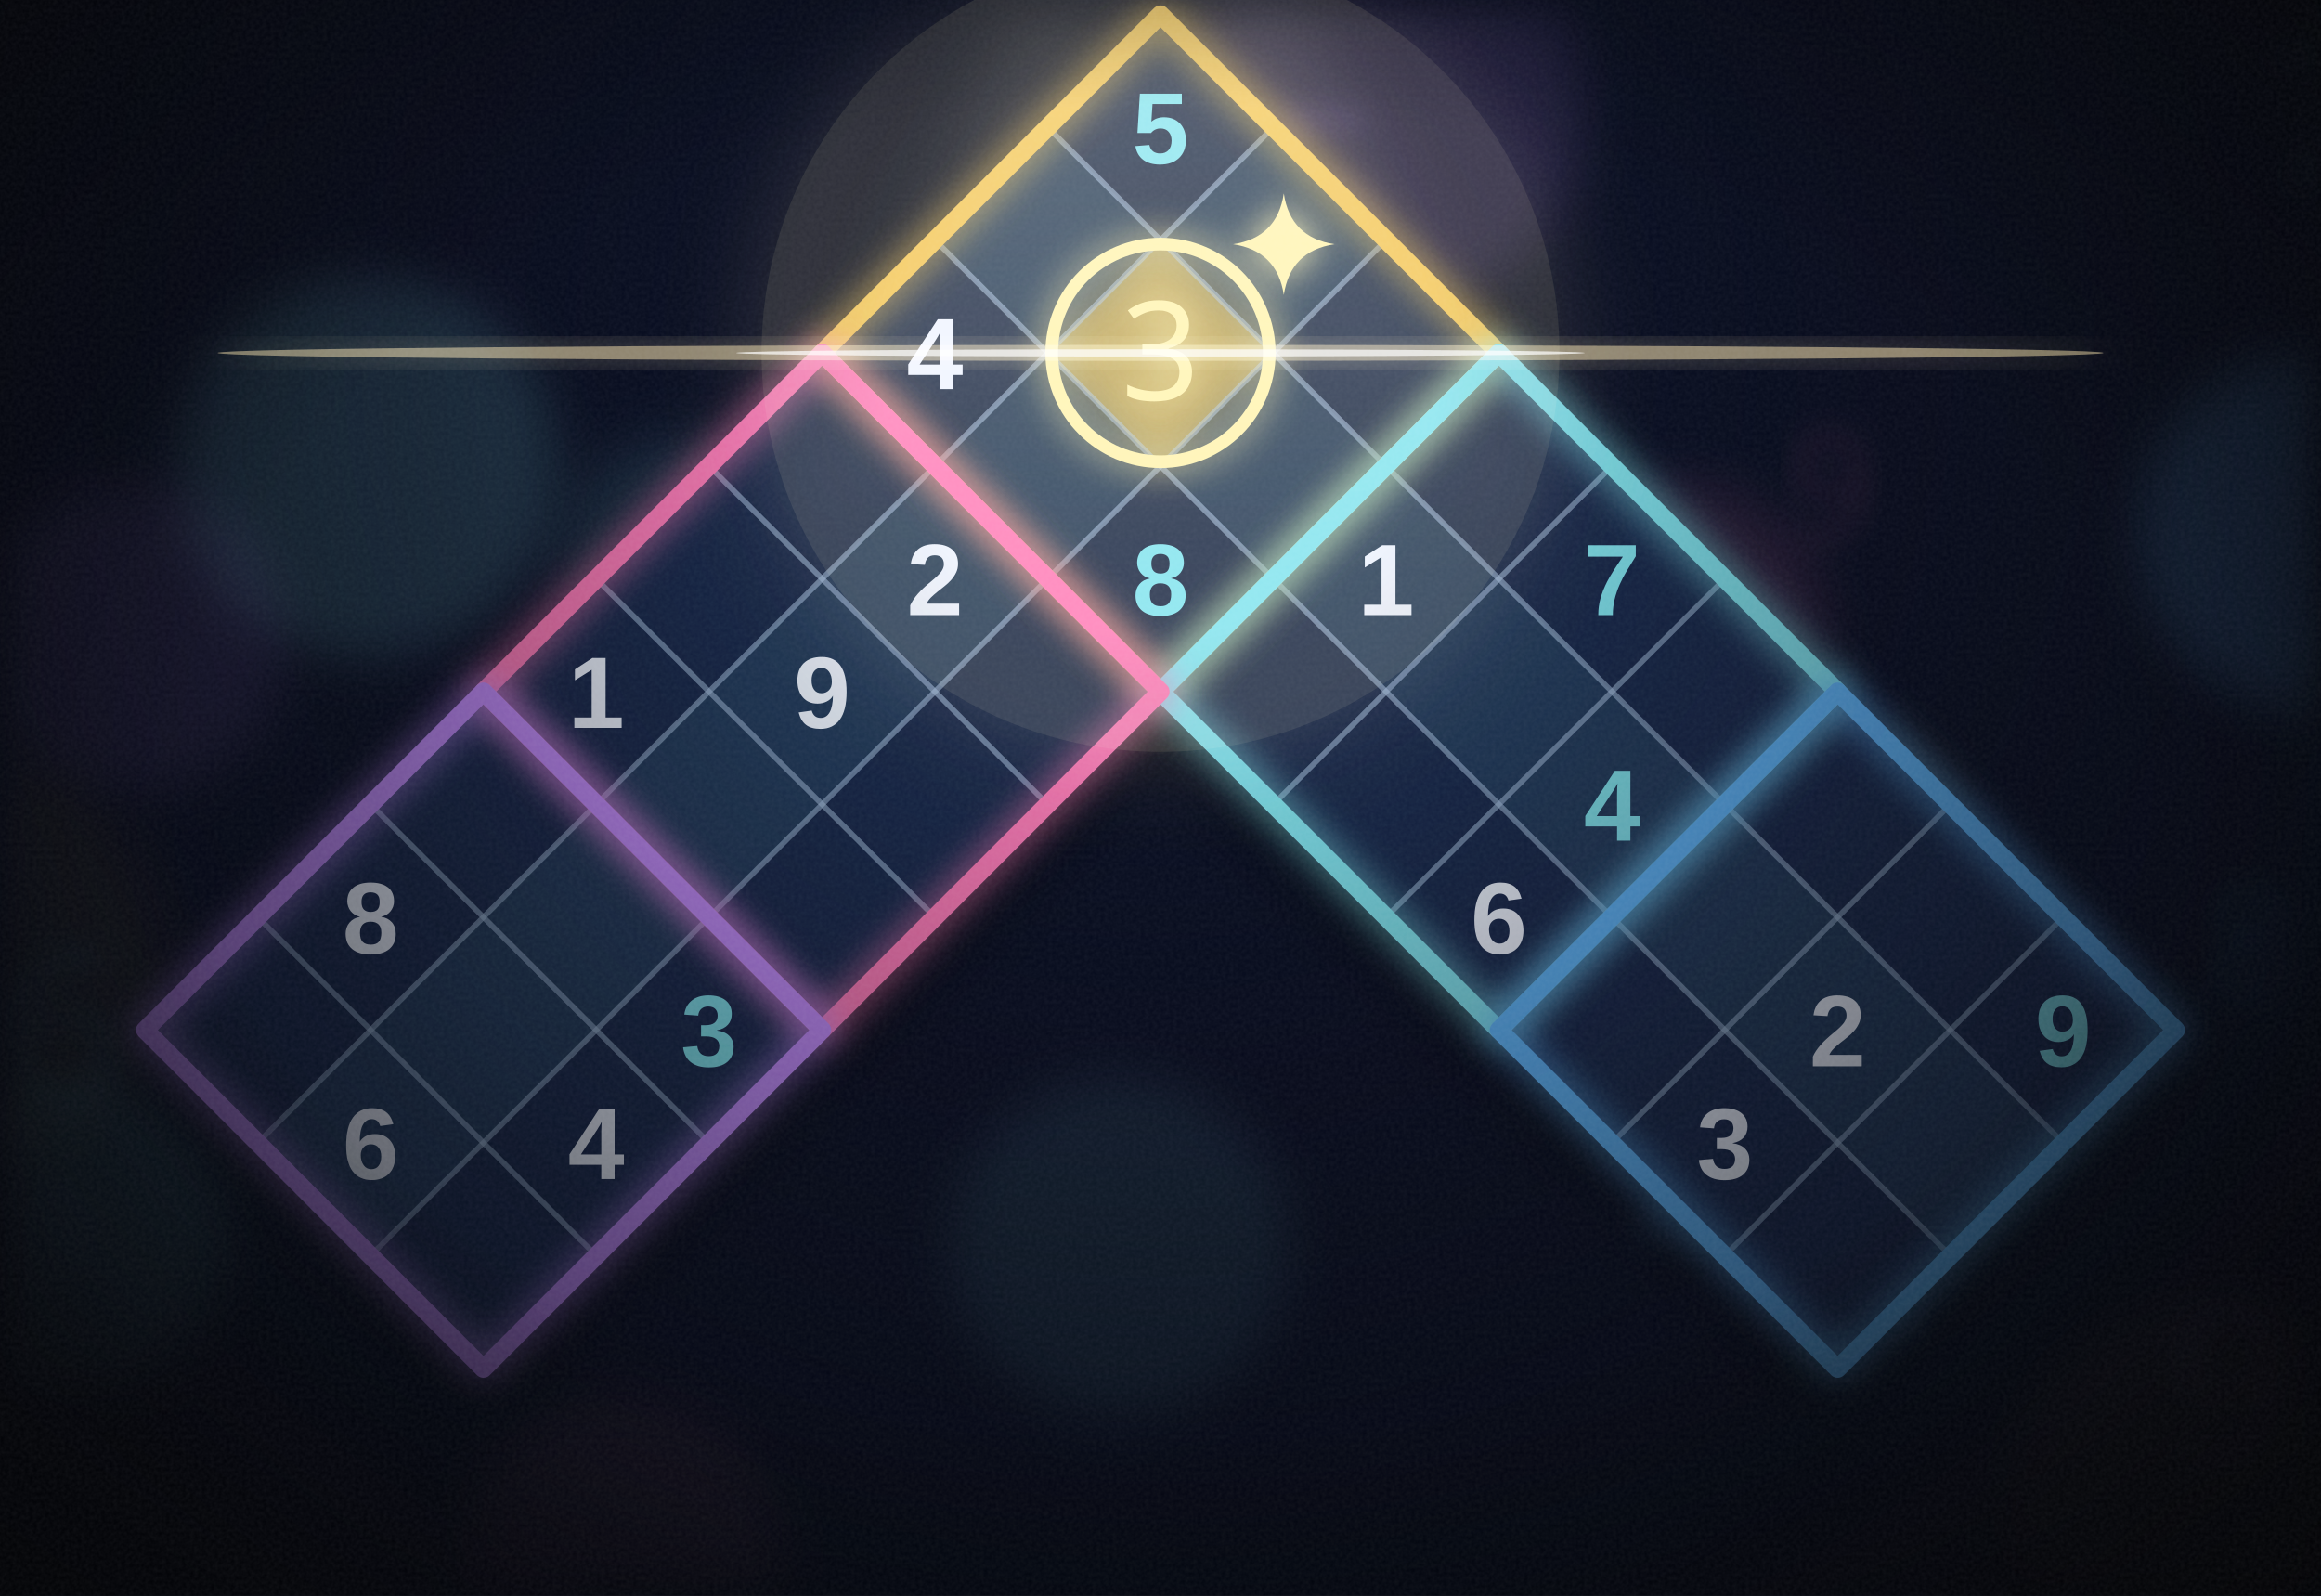
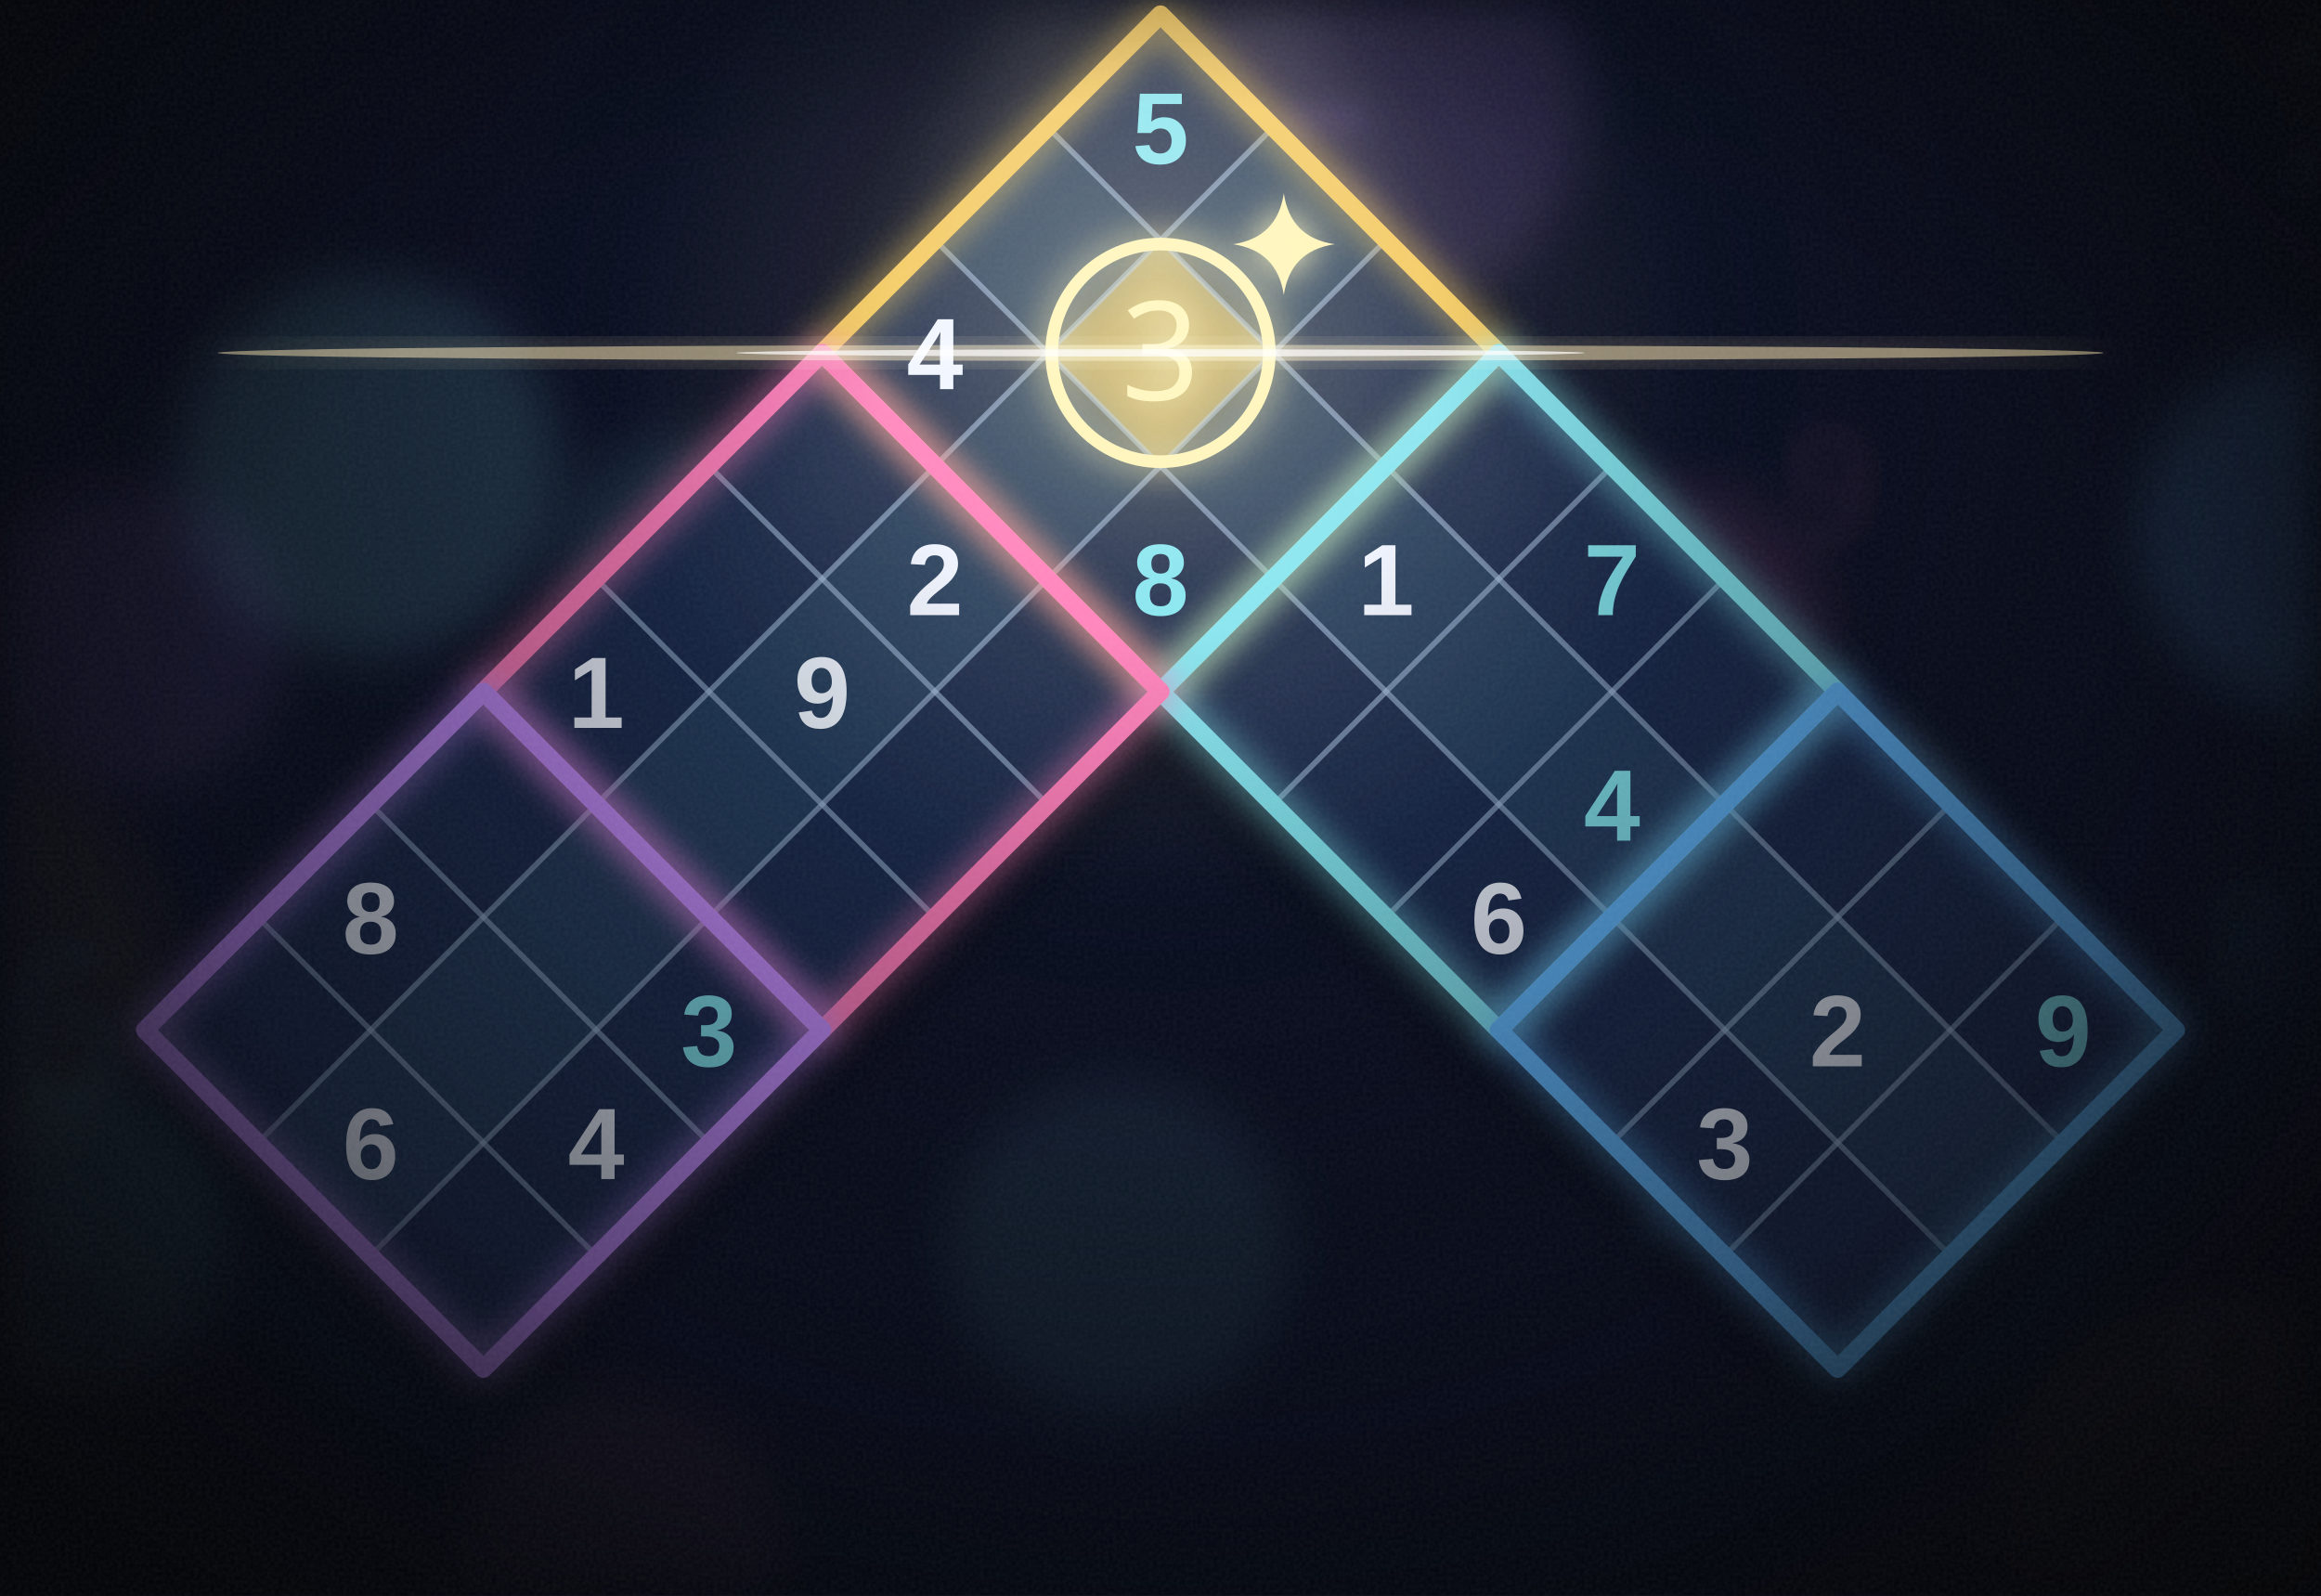
<svg xmlns="http://www.w3.org/2000/svg" viewBox="0 0 640 440" preserveAspectRatio="xMidYMid slice">
  <defs>
    <filter id="glow" x="-50%" y="-50%" width="200%" height="200%">
      <feGaussianBlur stdDeviation="5" result="b" />
      <feMerge>
        <feMergeNode in="b" />
        <feMergeNode in="SourceGraphic" />
      </feMerge>
    </filter>
    <filter id="bigglow" x="-50%" y="-50%" width="200%" height="200%">
      <feGaussianBlur stdDeviation="14" result="b" />
      <feMerge>
        <feMergeNode in="b" />
        <feMergeNode in="SourceGraphic" />
      </feMerge>
    </filter>
    <filter id="soft" x="-50%" y="-50%" width="200%" height="200%">
      <feGaussianBlur stdDeviation="10" />
    </filter>
    <filter id="dof" x="-20%" y="-20%" width="140%" height="140%">
      <feGaussianBlur stdDeviation="4" />
    </filter>
    <filter id="dof2" x="-20%" y="-20%" width="140%" height="140%">
      <feGaussianBlur stdDeviation="9" />
    </filter>
    <filter id="bokeh" x="-50%" y="-50%" width="200%" height="200%">
      <feGaussianBlur stdDeviation="7" />
    </filter>
    <filter id="shadow" x="-30%" y="-30%" width="160%" height="160%">
      <feDropShadow dx="0" dy="10" stdDeviation="10" flood-color="#000" flood-opacity=".6" />
    </filter>
    <filter id="grain" x="0" y="0" width="100%" height="100%">
      <feTurbulence type="fractalNoise" baseFrequency=".9" numOctaves="2" seed="7" />
      <feColorMatrix values="0 0 0 0 1  0 0 0 0 1  0 0 0 0 1  0 0 0 .055 0" />
    </filter>
    <linearGradient id="chrome" x1="0" y1="0" x2="0" y2="1">
      <stop offset="0" stop-color="#f6fbff" />
      <stop offset=".45" stop-color="#9fb0c4" />
      <stop offset=".55" stop-color="#5d6c80" />
      <stop offset="1" stop-color="#cfdbe8" />
    </linearGradient>
    <linearGradient id="gold" x1="0" y1="0" x2="0" y2="1">
      <stop offset="0" stop-color="#fff3b0" />
      <stop offset=".5" stop-color="#ffb81f" />
      <stop offset="1" stop-color="#b86a00" />
    </linearGradient>
    <radialGradient id="vig" cx="50%" cy="48%" r="75%">
      <stop offset=".55" stop-color="#000" stop-opacity="0" />
      <stop offset="1" stop-color="#000" stop-opacity=".72" />
    </radialGradient>
  </defs>
  <rect width="640" height="440" fill="#05070f" />
  <rect width="640" height="440" fill="#070c22" />
  <circle cx="608.9" cy="416.4" r="55.7" fill="#f3c55a" opacity="0.08" filter="url(#bokeh)" />
  <circle cx="188.6" cy="154.4" r="34.3" fill="#7fe3ee" opacity="0.13" filter="url(#bokeh)" />
  <circle cx="-10.4" cy="265.3" r="56.1" fill="#f3c55a" opacity="0.09" filter="url(#bokeh)" />
  <circle cx="462.8" cy="173.8" r="40.5" fill="#ff7ab8" opacity="0.14" filter="url(#bokeh)" />
  <circle cx="19.1" cy="340.2" r="43.6" fill="#7fe3ee" opacity="0.19" filter="url(#bokeh)" />
  <circle cx="640.1" cy="146.9" r="50.4" fill="#5fb8ff" opacity="0.24" filter="url(#bokeh)" />
  <circle cx="171.3" cy="428.3" r="42.9" fill="#ff7ab8" opacity="0.11" filter="url(#bokeh)" />
  <circle cx="308.5" cy="344.1" r="47.0" fill="#7fe3ee" opacity="0.11" filter="url(#bokeh)" />
  <circle cx="101.4" cy="128.8" r="52.6" fill="#7fe3ee" opacity="0.18" filter="url(#bokeh)" />
  <circle cx="36.0" cy="176.0" r="42.7" fill="#c58cff" opacity="0.13" filter="url(#bokeh)" />
  <circle cx="381.2" cy="30.2" r="56.0" fill="#c58cff" opacity="0.13" filter="url(#bokeh)" />
  <circle cx="508.8" cy="232.5" r="30.3" fill="#f3c55a" opacity="0.19" filter="url(#bokeh)" />
  <text x="507.7" y="368.8" font-family="Arial Black, sans-serif" font-size="61" fill="#5fb8ff" opacity=".14" filter="url(#dof)">1</text>
  <text x="0.3" y="305.1" font-family="Arial Black, sans-serif" font-size="60" fill="#5fb8ff" opacity=".14" filter="url(#dof)">6</text>
  <text x="492.9" y="149.1" font-family="Arial Black, sans-serif" font-size="42" fill="#ff7ab8" opacity=".14" filter="url(#dof)">9</text>
  <text x="345.1" y="77.7" font-family="Arial Black, sans-serif" font-size="66" fill="#c58cff" opacity=".14" filter="url(#dof)">5</text>
  <text x="424.3" y="284.0" font-family="Arial Black, sans-serif" font-size="35" fill="#ff7ab8" opacity=".14" filter="url(#dof)">6</text>
  <text x="633.8" y="184.9" font-family="Arial Black, sans-serif" font-size="56" fill="#5fb8ff" opacity=".14" filter="url(#dof)">8</text>
  <text x="447.8" y="342.2" font-family="Arial Black, sans-serif" font-size="74" fill="#5fb8ff" opacity=".14" filter="url(#dof)">2</text>
  <text x="608.9" y="275.4" font-family="Arial Black, sans-serif" font-size="42" fill="#5fb8ff" opacity=".14" filter="url(#dof)">8</text>
  <text x="597.0" y="403.8" font-family="Arial Black, sans-serif" font-size="62" fill="#c58cff" opacity=".14" filter="url(#dof)">9</text>
  <text x="624.9" y="51.4" font-family="Arial Black, sans-serif" font-size="53" fill="#7fe3ee" opacity=".14" filter="url(#dof)">7</text>
  <text x="194.8" y="275.7" font-family="Arial Black, sans-serif" font-size="35" fill="#c58cff" opacity=".14" filter="url(#dof)">9</text>
  <text x="127.4" y="283.3" font-family="Arial Black, sans-serif" font-size="47" fill="#5fb8ff" opacity=".14" filter="url(#dof)">4</text>
  <text x="243.1" y="129.1" font-family="Arial Black, sans-serif" font-size="68" fill="#7fe3ee" opacity=".14" filter="url(#dof)">9</text>
  <text x="8.0" y="351.2" font-family="Arial Black, sans-serif" font-size="31" fill="#5fb8ff" opacity=".14" filter="url(#dof)">9</text>
  <g filter="url(#shadow)">
    <polygon points="320.0,4.0 413.3,97.3 320.0,190.7 226.7,97.3" fill="#13264a" />
    <polygon points="413.3,97.3 506.7,190.7 413.3,284.0 320.0,190.7" fill="#13264a" />
    <polygon points="506.7,190.7 600.0,284.0 506.7,377.4 413.3,284.0" fill="#13264a" />
    <polygon points="226.7,97.3 320.0,190.7 226.7,284.0 133.3,190.7" fill="#13264a" />
    <polygon points="133.3,190.7 226.7,284.0 133.3,377.4 40.0,284.0" fill="#13264a" />
  </g>
  <polygon points="288.9,35.1 568.9,315.1 537.8,346.2 257.8,66.2" fill="#7fe3ee" fill-opacity=".1" />
  <polygon points="351.1,35.1 382.2,66.2 102.2,346.2 71.1,315.1" fill="#7fe3ee" fill-opacity=".1" />
  <polygon points="320.0,66.2 351.1,97.3 320.0,128.5 288.9,97.3" fill="#f3c55a" fill-opacity=".5" filter="url(#glow)" />
  <polygon points="320.0,4.0 351.1,35.1 320.0,66.2 288.9,35.1" fill="none" stroke="#a7bfe0" stroke-opacity=".35" stroke-width="1.5" />
  <polygon points="351.1,35.1 382.2,66.2 351.1,97.3 320.0,66.2" fill="none" stroke="#a7bfe0" stroke-opacity=".35" stroke-width="1.5" />
  <polygon points="382.2,66.2 413.3,97.3 382.2,128.5 351.1,97.3" fill="none" stroke="#a7bfe0" stroke-opacity=".35" stroke-width="1.5" />
  <polygon points="288.9,35.1 320.0,66.2 288.9,97.3 257.8,66.2" fill="none" stroke="#a7bfe0" stroke-opacity=".35" stroke-width="1.5" />
  <polygon points="320.0,66.2 351.1,97.3 320.0,128.5 288.9,97.3" fill="none" stroke="#a7bfe0" stroke-opacity=".35" stroke-width="1.5" />
  <polygon points="351.1,97.3 382.2,128.5 351.1,159.6 320.0,128.5" fill="none" stroke="#a7bfe0" stroke-opacity=".35" stroke-width="1.5" />
  <polygon points="257.8,66.2 288.9,97.3 257.8,128.5 226.7,97.3" fill="none" stroke="#a7bfe0" stroke-opacity=".35" stroke-width="1.5" />
  <polygon points="288.9,97.3 320.0,128.5 288.9,159.6 257.8,128.5" fill="none" stroke="#a7bfe0" stroke-opacity=".35" stroke-width="1.5" />
  <polygon points="320.0,128.5 351.1,159.6 320.0,190.7 288.9,159.6" fill="none" stroke="#a7bfe0" stroke-opacity=".35" stroke-width="1.5" />
  <polygon points="413.3,97.3 444.5,128.5 413.3,159.6 382.2,128.5" fill="none" stroke="#a7bfe0" stroke-opacity=".35" stroke-width="1.5" />
  <polygon points="444.5,128.5 475.6,159.6 444.5,190.7 413.3,159.6" fill="none" stroke="#a7bfe0" stroke-opacity=".35" stroke-width="1.5" />
  <polygon points="475.6,159.6 506.7,190.7 475.6,221.8 444.5,190.7" fill="none" stroke="#a7bfe0" stroke-opacity=".35" stroke-width="1.5" />
  <polygon points="382.2,128.5 413.3,159.6 382.2,190.7 351.1,159.6" fill="none" stroke="#a7bfe0" stroke-opacity=".35" stroke-width="1.5" />
  <polygon points="413.3,159.6 444.5,190.7 413.3,221.8 382.2,190.7" fill="none" stroke="#a7bfe0" stroke-opacity=".35" stroke-width="1.5" />
  <polygon points="444.5,190.7 475.6,221.8 444.5,252.9 413.3,221.8" fill="none" stroke="#a7bfe0" stroke-opacity=".35" stroke-width="1.5" />
  <polygon points="351.1,159.6 382.2,190.7 351.1,221.8 320.0,190.7" fill="none" stroke="#a7bfe0" stroke-opacity=".35" stroke-width="1.5" />
  <polygon points="382.2,190.7 413.3,221.8 382.2,252.9 351.1,221.8" fill="none" stroke="#a7bfe0" stroke-opacity=".35" stroke-width="1.5" />
  <polygon points="413.3,221.8 444.5,252.9 413.3,284.0 382.2,252.9" fill="none" stroke="#a7bfe0" stroke-opacity=".35" stroke-width="1.5" />
  <polygon points="506.7,190.7 537.8,221.8 506.7,252.9 475.6,221.8" fill="none" stroke="#a7bfe0" stroke-opacity=".35" stroke-width="1.5" />
  <polygon points="537.8,221.8 568.9,252.9 537.8,284.0 506.7,252.9" fill="none" stroke="#a7bfe0" stroke-opacity=".35" stroke-width="1.5" />
  <polygon points="568.9,252.9 600.0,284.0 568.9,315.1 537.8,284.0" fill="none" stroke="#a7bfe0" stroke-opacity=".35" stroke-width="1.5" />
  <polygon points="475.6,221.8 506.7,252.9 475.6,284.0 444.5,252.9" fill="none" stroke="#a7bfe0" stroke-opacity=".35" stroke-width="1.5" />
  <polygon points="506.7,252.9 537.8,284.0 506.7,315.1 475.6,284.0" fill="none" stroke="#a7bfe0" stroke-opacity=".35" stroke-width="1.5" />
  <polygon points="537.8,284.0 568.9,315.1 537.8,346.2 506.7,315.1" fill="none" stroke="#a7bfe0" stroke-opacity=".35" stroke-width="1.5" />
  <polygon points="444.5,252.9 475.6,284.0 444.5,315.1 413.3,284.0" fill="none" stroke="#a7bfe0" stroke-opacity=".35" stroke-width="1.5" />
  <polygon points="475.6,284.0 506.7,315.1 475.6,346.2 444.5,315.1" fill="none" stroke="#a7bfe0" stroke-opacity=".35" stroke-width="1.5" />
  <polygon points="506.7,315.1 537.8,346.2 506.7,377.4 475.6,346.2" fill="none" stroke="#a7bfe0" stroke-opacity=".35" stroke-width="1.5" />
  <polygon points="226.7,97.3 257.8,128.5 226.7,159.6 195.5,128.5" fill="none" stroke="#a7bfe0" stroke-opacity=".35" stroke-width="1.5" />
  <polygon points="257.8,128.5 288.9,159.6 257.8,190.7 226.7,159.6" fill="none" stroke="#a7bfe0" stroke-opacity=".35" stroke-width="1.5" />
  <polygon points="288.9,159.6 320.0,190.7 288.9,221.8 257.8,190.7" fill="none" stroke="#a7bfe0" stroke-opacity=".35" stroke-width="1.5" />
  <polygon points="195.5,128.5 226.7,159.6 195.5,190.7 164.4,159.6" fill="none" stroke="#a7bfe0" stroke-opacity=".35" stroke-width="1.5" />
  <polygon points="226.7,159.6 257.8,190.7 226.7,221.8 195.5,190.7" fill="none" stroke="#a7bfe0" stroke-opacity=".35" stroke-width="1.5" />
  <polygon points="257.8,190.7 288.9,221.8 257.8,252.9 226.7,221.8" fill="none" stroke="#a7bfe0" stroke-opacity=".35" stroke-width="1.5" />
  <polygon points="164.4,159.6 195.5,190.7 164.4,221.8 133.3,190.7" fill="none" stroke="#a7bfe0" stroke-opacity=".35" stroke-width="1.5" />
  <polygon points="195.5,190.7 226.7,221.8 195.5,252.9 164.4,221.8" fill="none" stroke="#a7bfe0" stroke-opacity=".35" stroke-width="1.5" />
  <polygon points="226.7,221.8 257.8,252.9 226.7,284.0 195.5,252.9" fill="none" stroke="#a7bfe0" stroke-opacity=".35" stroke-width="1.5" />
  <polygon points="133.3,190.7 164.4,221.8 133.3,252.9 102.2,221.8" fill="none" stroke="#a7bfe0" stroke-opacity=".35" stroke-width="1.5" />
  <polygon points="164.4,221.8 195.5,252.9 164.4,284.0 133.3,252.9" fill="none" stroke="#a7bfe0" stroke-opacity=".35" stroke-width="1.5" />
  <polygon points="195.5,252.9 226.7,284.0 195.5,315.1 164.4,284.0" fill="none" stroke="#a7bfe0" stroke-opacity=".35" stroke-width="1.5" />
  <polygon points="102.2,221.8 133.3,252.9 102.2,284.0 71.1,252.9" fill="none" stroke="#a7bfe0" stroke-opacity=".35" stroke-width="1.5" />
  <polygon points="133.3,252.9 164.4,284.0 133.3,315.1 102.2,284.0" fill="none" stroke="#a7bfe0" stroke-opacity=".35" stroke-width="1.5" />
  <polygon points="164.4,284.0 195.5,315.1 164.4,346.2 133.3,315.1" fill="none" stroke="#a7bfe0" stroke-opacity=".35" stroke-width="1.5" />
  <polygon points="71.1,252.9 102.2,284.0 71.1,315.1 40.0,284.0" fill="none" stroke="#a7bfe0" stroke-opacity=".35" stroke-width="1.5" />
  <polygon points="102.2,284.0 133.3,315.1 102.2,346.2 71.1,315.1" fill="none" stroke="#a7bfe0" stroke-opacity=".35" stroke-width="1.5" />
  <polygon points="133.3,315.1 164.4,346.2 133.3,377.4 102.2,346.2" fill="none" stroke="#a7bfe0" stroke-opacity=".35" stroke-width="1.5" />
  <polygon points="320.0,4.0 413.3,97.3 320.0,190.7 226.7,97.3" fill="none" stroke="#f3c55a" stroke-width="5" stroke-linejoin="round" filter="url(#glow)" />
  <polygon points="413.3,97.3 506.7,190.7 413.3,284.0 320.0,190.7" fill="none" stroke="#7fe3ee" stroke-width="5" stroke-linejoin="round" filter="url(#glow)" />
  <polygon points="506.7,190.7 600.0,284.0 506.7,377.4 413.3,284.0" fill="none" stroke="#5fb8ff" stroke-width="5" stroke-linejoin="round" filter="url(#glow)" />
  <polygon points="226.7,97.3 320.0,190.7 226.7,284.0 133.3,190.7" fill="none" stroke="#ff7ab8" stroke-width="5" stroke-linejoin="round" filter="url(#glow)" />
  <polygon points="133.3,190.7 226.7,284.0 133.3,377.4 40.0,284.0" fill="none" stroke="#c58cff" stroke-width="5" stroke-linejoin="round" filter="url(#glow)" />
  <text x="320.0" y="45.1" font-family="Arial, sans-serif" font-size="28" font-weight="800" text-anchor="middle" fill="#7fe3ee">5</text>
  <text x="320.0" y="169.6" font-family="Arial, sans-serif" font-size="28" font-weight="800" text-anchor="middle" fill="#7fe3ee">8</text>
  <text x="444.5" y="169.6" font-family="Arial, sans-serif" font-size="28" font-weight="800" text-anchor="middle" fill="#7fe3ee">7</text>
  <text x="506.7" y="294.0" font-family="Arial, sans-serif" font-size="28" font-weight="800" text-anchor="middle" fill="#eef4ff">2</text>
  <text x="226.7" y="200.7" font-family="Arial, sans-serif" font-size="28" font-weight="800" text-anchor="middle" fill="#eef4ff">9</text>
  <text x="164.4" y="325.1" font-family="Arial, sans-serif" font-size="28" font-weight="800" text-anchor="middle" fill="#eef4ff">4</text>
  <text x="413.3" y="262.9" font-family="Arial, sans-serif" font-size="28" font-weight="800" text-anchor="middle" fill="#eef4ff">6</text>
  <text x="164.4" y="200.7" font-family="Arial, sans-serif" font-size="28" font-weight="800" text-anchor="middle" fill="#eef4ff">1</text>
  <text x="102.2" y="325.1" font-family="Arial, sans-serif" font-size="28" font-weight="800" text-anchor="middle" fill="#eef4ff">6</text>
  <text x="382.2" y="169.6" font-family="Arial, sans-serif" font-size="28" font-weight="800" text-anchor="middle" fill="#eef4ff">1</text>
  <text x="568.9" y="294.0" font-family="Arial, sans-serif" font-size="28" font-weight="800" text-anchor="middle" fill="#7fe3ee">9</text>
  <text x="195.5" y="294.0" font-family="Arial, sans-serif" font-size="28" font-weight="800" text-anchor="middle" fill="#7fe3ee">3</text>
  <text x="257.8" y="107.3" font-family="Arial, sans-serif" font-size="28" font-weight="800" text-anchor="middle" fill="#eef4ff">4</text>
  <text x="257.8" y="169.6" font-family="Arial, sans-serif" font-size="28" font-weight="800" text-anchor="middle" fill="#eef4ff">2</text>
  <text x="444.5" y="231.8" font-family="Arial, sans-serif" font-size="28" font-weight="800" text-anchor="middle" fill="#7fe3ee">4</text>
  <text x="475.6" y="325.1" font-family="Arial, sans-serif" font-size="28" font-weight="800" text-anchor="middle" fill="#eef4ff">3</text>
  <text x="102.2" y="262.9" font-family="Arial, sans-serif" font-size="28" font-weight="800" text-anchor="middle" fill="#eef4ff">8</text>
  <circle cx="320.0" cy="97.3" r="30" fill="none" stroke="#fff3b0" stroke-width="3.5" filter="url(#glow)" />
  <text x="320.0" y="110.3" font-family="Arial Black, sans-serif" font-size="38" text-anchor="middle" fill="#fff3b0" filter="url(#glow)">3</text>
  <g opacity="1" filter="url(#glow)">
    <path d="M354.0,53.338 Q355.82,65.518 368.0,67.338 Q355.82,69.158 354.0,81.338 Q352.18,69.158 340.0,67.338 Q352.18,65.518 354.0,53.338Z" fill="#fff3b0" />
  </g>
  <defs>
    <radialGradient id="cv320x97" gradientUnits="userSpaceOnUse" cx="320.0" cy="97.3" r="430">
      <stop offset=".18" stop-color="#02040a" stop-opacity="0" />
      <stop offset=".62" stop-color="#02040a" stop-opacity="0.48" />
      <stop offset="1" stop-color="#02040a" stop-opacity="0.88" />
    </radialGradient>
    <linearGradient id="cb320x97" x1="0" y1="0" x2="0" y2="1">
      <stop offset="0" stop-color="#fff6e0" stop-opacity=".22" />
      <stop offset="1" stop-color="#fff6e0" stop-opacity="0" />
    </linearGradient>
  </defs>
  <polygon points="310.0,-60.0 330.0,-60.0 430.0,152.4 210.0,152.4" fill="url(#cb320x97)" filter="url(#soft)" style="mix-blend-mode:screen" />
  <rect width="640" height="440" fill="url(#cv320x97)" />
-   <circle cx="320.0" cy="97.3" r="110" fill="#fff3b0" opacity=".16" filter="url(#bigglow)" style="mix-blend-mode:screen" />
+   <radialGradient id="ck320x97">
+     <stop offset="0" stop-color="#fff3b0" stop-opacity=".3" />
+     <stop offset=".45" stop-color="#fff3b0" stop-opacity=".1" />
+     <stop offset="1" stop-color="#fff3b0" stop-opacity="0" />
+   </radialGradient>
+   <circle cx="320.0" cy="97.3" r="150" fill="url(#ck320x97)" style="mix-blend-mode:screen" />
  <ellipse cx="320.0" cy="97.3" rx="260" ry="2.2" fill="#ffe7a8" opacity=".55" filter="url(#glow)" style="mix-blend-mode:screen" />
  <ellipse cx="320.0" cy="97.3" rx="117" ry="1" fill="#ffffff" opacity=".7" style="mix-blend-mode:screen" />
  <rect width="640" height="440" fill="url(#vig)" />
  <rect width="640" height="440" filter="url(#grain)" opacity="1" />
</svg>
